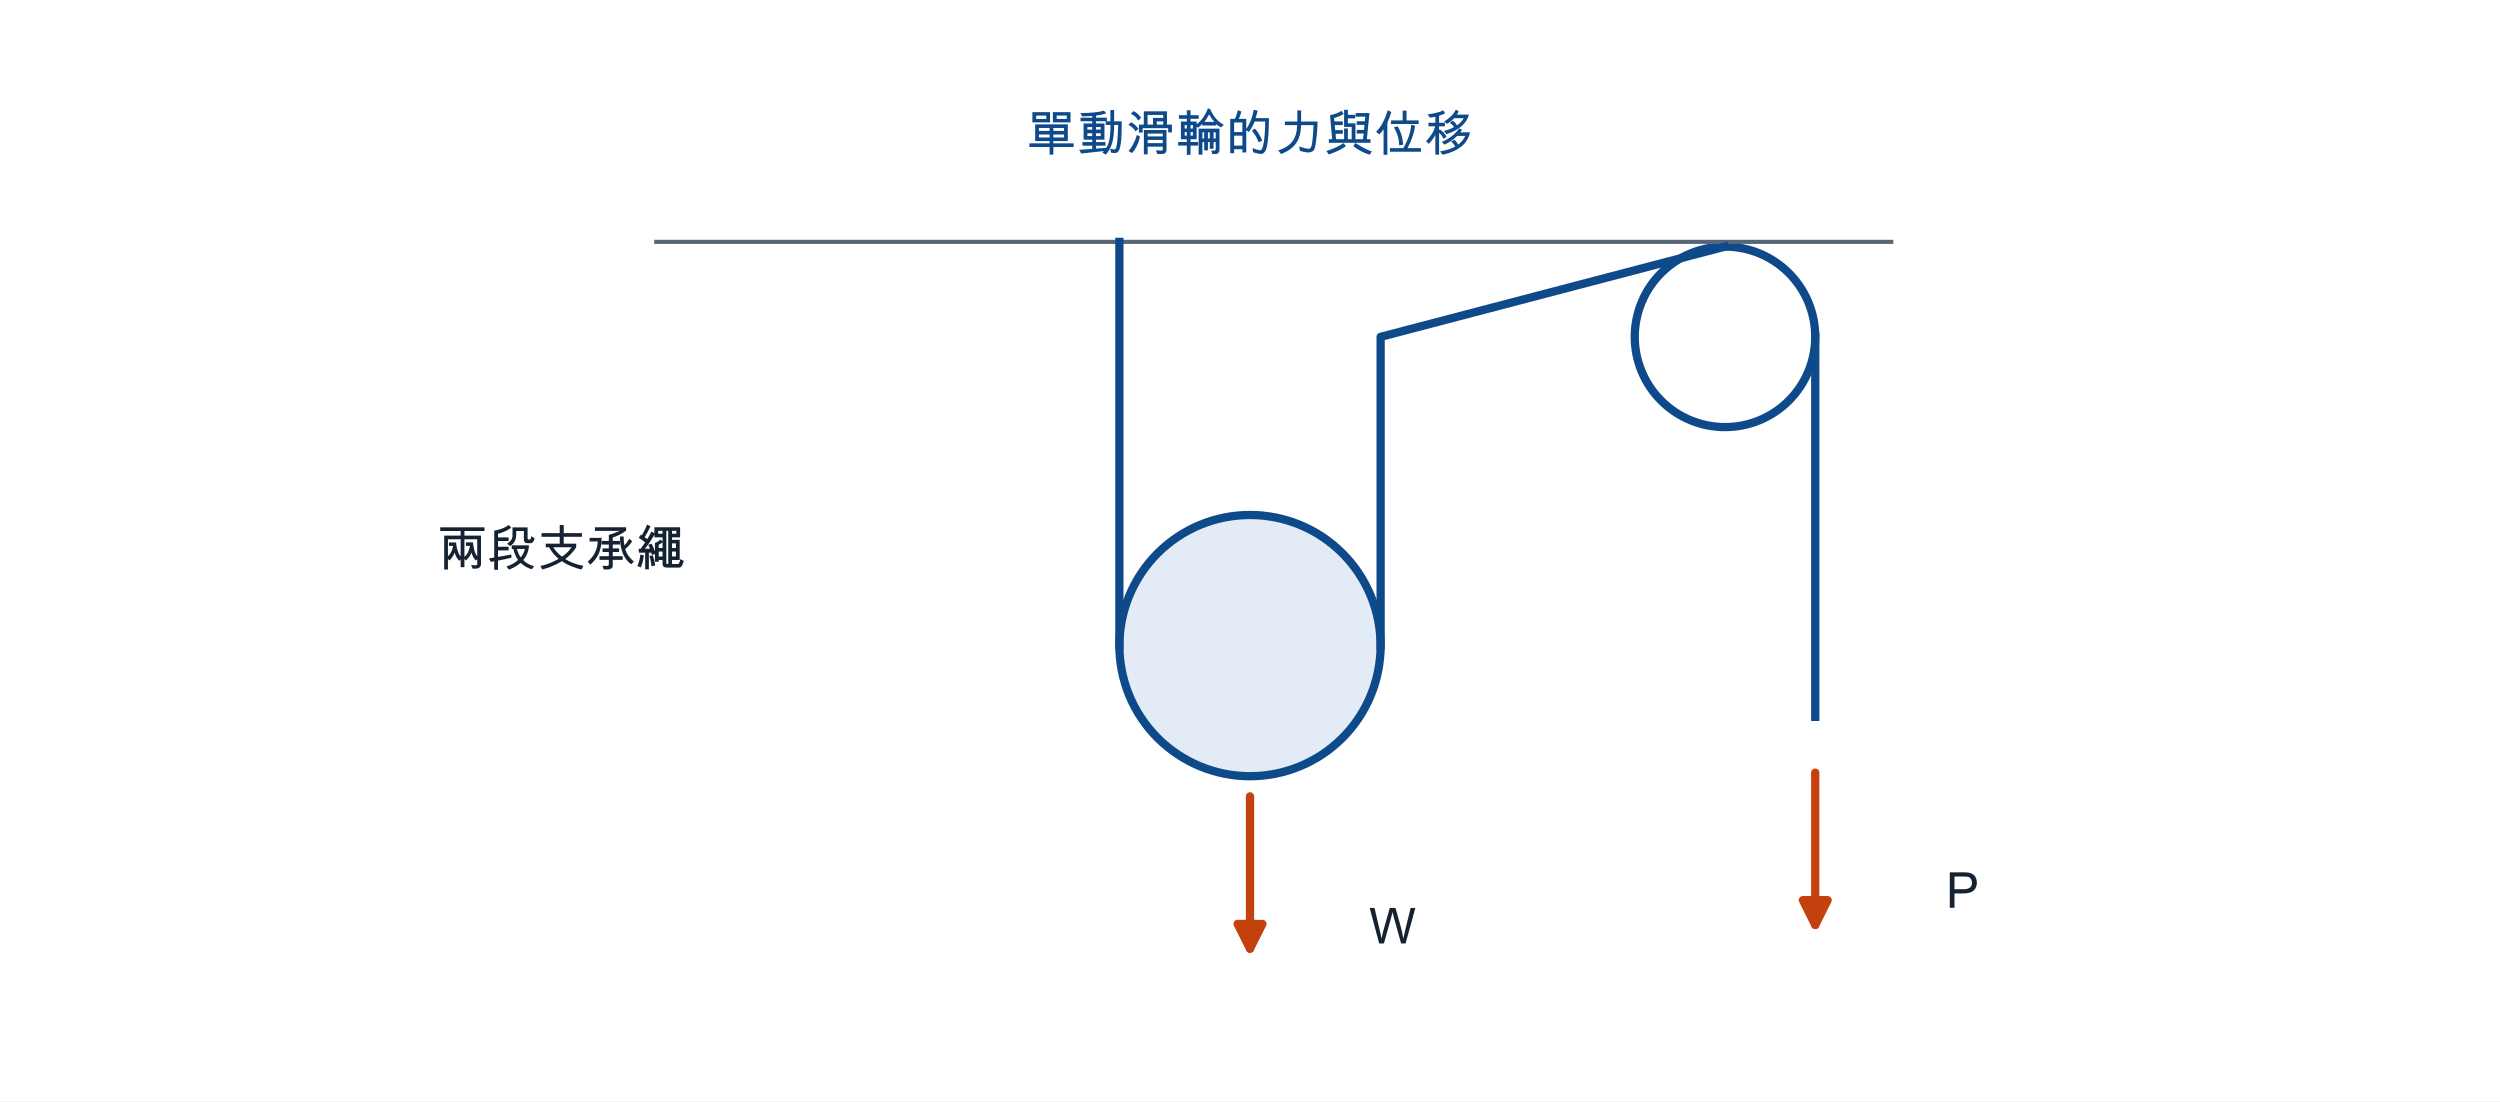
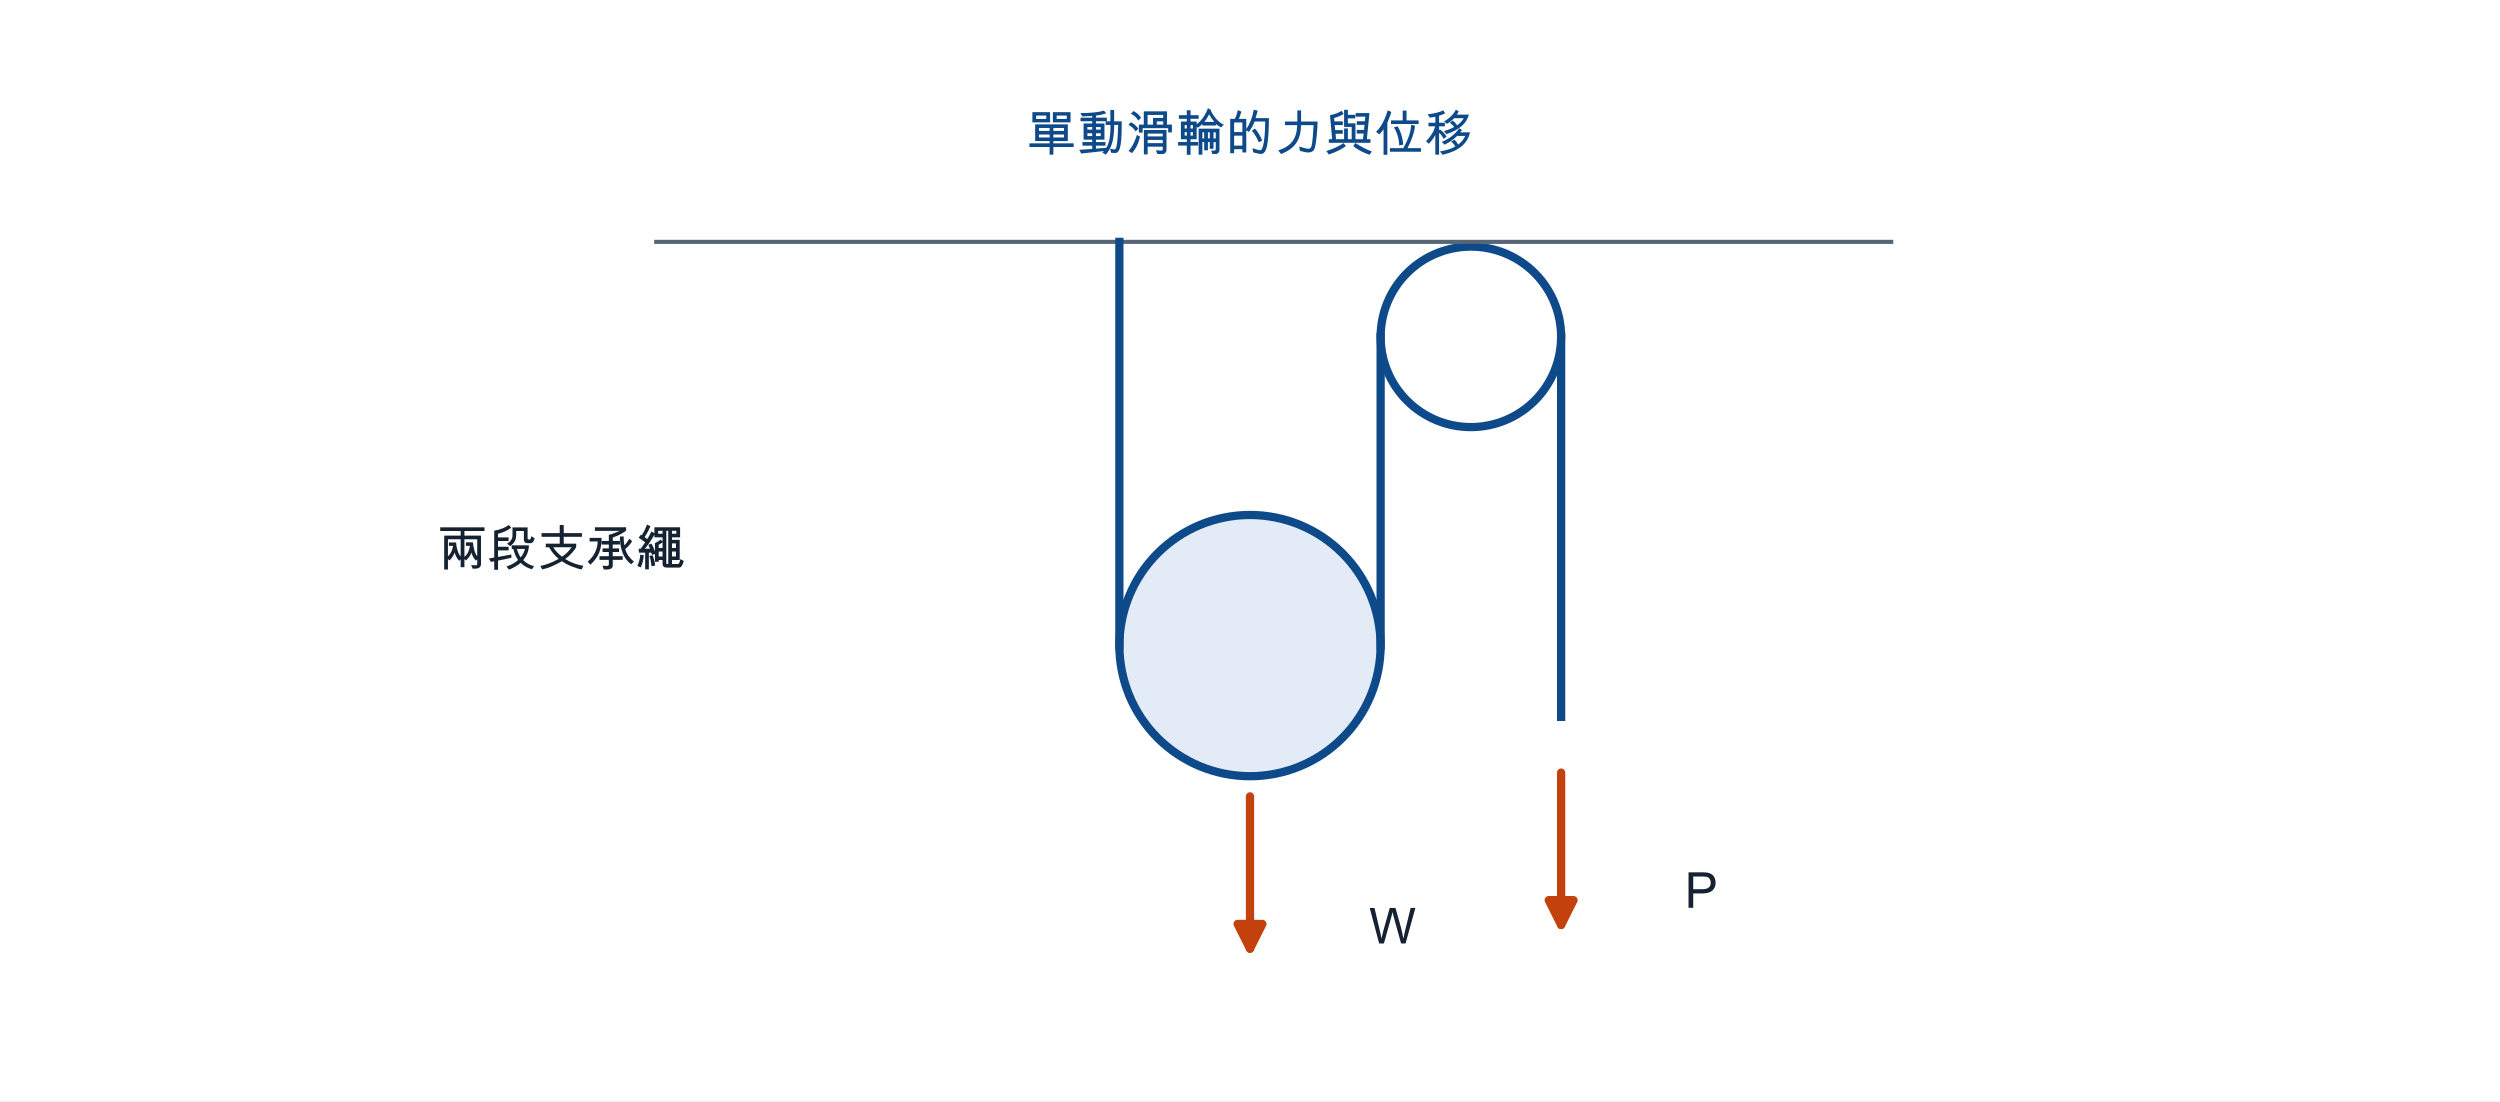
<svg xmlns="http://www.w3.org/2000/svg" xmlns:xlink="http://www.w3.org/1999/xlink" width="604.8pt" height="266.4pt" viewBox="0 0 604.8 266.4" version="1.1">
  <defs>
    <style type="text/css">*{stroke-linejoin: round; stroke-linecap: butt}</style>
  </defs>
  <g id="figure_1">
    <g id="patch_1">
      <path d="M 0 266.4  L 604.8 266.4  L 604.8 0  L 0 0  z " style="fill: #ffffff" />
    </g>
    <g id="axes_1">
      <g id="patch_2">
        <path d="M 302.4 187.783  C 310.781 187.783 318.819 184.454 324.745 178.528  C 330.671 172.602 334.001 164.563 334.001 156.182  C 334.001 147.802 330.671 139.763 324.745 133.837  C 318.819 127.911 310.781 124.582 302.4 124.582  C 294.019 124.582 285.981 127.911 280.055 133.837  C 274.129 139.763 270.799 147.802 270.799 156.182  C 270.799 164.563 274.129 172.602 280.055 178.528  C 285.981 184.454 294.019 187.783 302.4 187.783  z " clip-path="url(#p9f36f74b6e)" style="fill: #e2ebf6; stroke: #0e4a8a; stroke-width: 2; stroke-linejoin: miter" />
      </g>
      <g id="patch_3">
-         <path d="M 417.312 103.323  C 423.102 103.323 428.656 101.022 432.75 96.928  C 436.845 92.834 439.145 87.28 439.145 81.49  C 439.145 75.699 436.845 70.145 432.75 66.051  C 428.656 61.957 423.102 59.656 417.312 59.656  C 411.522 59.656 405.968 61.957 401.874 66.051  C 397.779 70.145 395.479 75.699 395.479 81.49  C 395.479 87.28 397.779 92.834 401.874 96.928  C 405.968 101.022 411.522 103.323 417.312 103.323  z " clip-path="url(#p9f36f74b6e)" style="fill: #ffffff; stroke: #0e4a8a; stroke-width: 2; stroke-linejoin: miter" />
+         <path d="M 355.834 103.323  C 361.624 103.323 367.178 101.022 371.273 96.928  C 375.367 92.834 377.667 87.28 377.667 81.49  C 377.667 75.699 375.367 70.145 371.273 66.051  C 367.178 61.957 361.624 59.656 355.834 59.656  C 350.044 59.656 344.49 61.957 340.396 66.051  C 336.301 70.145 334.001 75.699 334.001 81.49  C 334.001 87.28 336.301 92.834 340.396 96.928  C 344.49 101.022 350.044 103.323 355.834 103.323  z " clip-path="url(#p9f36f74b6e)" style="fill: #ffffff; stroke: #0e4a8a; stroke-width: 2; stroke-linejoin: miter" />
      </g>
      <g id="patch_4">
-         <path d="M 439.145 186.912  Q 439.145 206.458 439.145 223.767  " clip-path="url(#p9f36f74b6e)" style="fill: none; stroke: #c2410c; stroke-width: 2; stroke-linecap: round" />
-         <path d="M 442.145 217.767  L 439.145 223.767  L 436.145 217.767  z " clip-path="url(#p9f36f74b6e)" style="fill: #c2410c; stroke: #c2410c; stroke-width: 2; stroke-linecap: round" />
+         <path d="M 377.667 186.912  Q 377.667 206.458 377.667 223.767  " clip-path="url(#p9f36f74b6e)" style="fill: none; stroke: #c2410c; stroke-width: 2; stroke-linecap: round" />
+         <path d="M 380.667 217.767  L 377.667 223.767  L 374.667 217.767  z " clip-path="url(#p9f36f74b6e)" style="fill: #c2410c; stroke: #c2410c; stroke-width: 2; stroke-linecap: round" />
      </g>
      <g id="patch_5">
        <path d="M 302.4 192.658  Q 302.4 212.203 302.4 229.513  " clip-path="url(#p9f36f74b6e)" style="fill: none; stroke: #c2410c; stroke-width: 2; stroke-linecap: round" />
        <path d="M 305.4 223.513  L 302.4 229.513  L 299.4 223.513  z " clip-path="url(#p9f36f74b6e)" style="fill: #c2410c; stroke: #c2410c; stroke-width: 2; stroke-linecap: round" />
      </g>
      <g id="line2d_1">
        <path d="M 158.76 58.507  L 457.531 58.507  " clip-path="url(#p9f36f74b6e)" style="fill: none; stroke: #566677; stroke-linecap: square" />
      </g>
      <g id="line2d_2">
        <path d="M 270.799 156.182  L 270.799 58.507  " clip-path="url(#p9f36f74b6e)" style="fill: none; stroke: #0e4a8a; stroke-width: 2; stroke-linecap: square" />
      </g>
      <g id="line2d_3">
-         <path d="M 334.001 156.182  L 334.001 81.49  L 417.312 59.656  " clip-path="url(#p9f36f74b6e)" style="fill: none; stroke: #0e4a8a; stroke-width: 2; stroke-linecap: square" />
+         <path d="M 334.001 156.182  L 334.001 81.49  " clip-path="url(#p9f36f74b6e)" style="fill: none; stroke: #0e4a8a; stroke-width: 2; stroke-linecap: square" />
      </g>
      <g id="line2d_4">
-         <path d="M 439.145 81.49  L 439.145 173.419  " clip-path="url(#p9f36f74b6e)" style="fill: none; stroke: #0e4a8a; stroke-width: 2; stroke-linecap: square" />
+         <path d="M 377.667 81.49  L 377.667 173.419  " clip-path="url(#p9f36f74b6e)" style="fill: none; stroke: #0e4a8a; stroke-width: 2; stroke-linecap: square" />
      </g>
      <g id="text_1">
        <g style="fill: #0e4a8a" transform="translate(248.4 36.60098) scale(0.12 -0.12)">
          <defs>
            <path id="ArialUnicodeMS-283d" d="M 5644 3731  L 3366 3731  L 3366 5050  L 5644 5050  L 5644 3731  z M 5159 4172  L 5159 4609  L 3853 4609  L 3853 4172  L 5159 4172  z M 3003 3731  L 722 3731  L 722 5050  L 3003 5050  L 3003 3731  z M 2516 4172  L 2516 4609  L 1209 4609  L 1209 4172  L 2516 4172  z M 6047 556  L 3431 556  L 3431 -434  L 2944 -434  L 2944 556  L 341 556  L 341 1025  L 2944 1025  L 2944 1319  L 1081 1319  L 1081 3475  L 5294 3475  L 5294 1319  L 3431 1319  L 3431 1025  L 6047 1025  L 6047 556  z M 4806 2631  L 4806 3009  L 3431 3009  L 3431 2631  L 4806 2631  z M 2944 2631  L 2944 3009  L 1569 3009  L 1569 2631  L 2944 2631  z M 4806 1784  L 4806 2163  L 3431 2163  L 3431 1784  L 4806 1784  z M 2944 1784  L 2944 2163  L 1569 2163  L 1569 1784  L 2944 1784  z " transform="scale(0.015625)" />
            <path id="ArialUnicodeMS-2564" d="M 5850 3866  Q 5850 2153 5786 1426  Q 5722 700 5542 222  Q 5363 -256 4947 -225  L 4475 -184  L 4353 331  Q 4822 244 4856 244  Q 5050 244 5112 408  Q 5175 572 5236 989  Q 5297 1406 5331 1964  Q 5366 2522 5388 3397  L 4878 3397  Q 4869 1834 4580 961  Q 4291 88 3788 -434  L 3359 -166  L 3541 31  L 616 -288  L 372 191  L 2041 306  L 2041 722  L 781 722  L 781 1191  L 2041 1191  L 2041 1497  L 928 1497  L 928 3591  L 2041 3591  L 2041 3872  L 531 3872  L 531 4341  L 2041 4341  L 2041 4556  L 763 4494  L 506 4934  Q 2534 4934 3559 5247  L 3853 4891  Q 3219 4688 2528 4603  L 2528 4341  L 3928 4341  L 3928 3872  L 2528 3872  L 2528 3591  L 3622 3591  L 3622 1497  L 2528 1497  L 2528 1191  L 3756 1191  L 3756 722  L 2528 722  L 2528 347  L 3853 447  Q 4425 1278 4397 3397  L 3781 3397  L 3781 3866  L 4384 3866  L 4384 5325  L 4872 5325  L 4872 3866  L 5850 3866  z M 3138 2797  L 3138 3122  L 2528 3122  L 2528 2797  L 3138 2797  z M 2041 2797  L 2041 3122  L 1416 3122  L 1416 2797  L 2041 2797  z M 3138 1966  L 3138 2328  L 2528 2328  L 2528 1966  L 3138 1966  z M 2041 1966  L 2041 2328  L 1416 2328  L 1416 1966  L 2041 1966  z " transform="scale(0.015625)" />
            <path id="ArialUnicodeMS-4160" d="M 1947 4331  L 1588 3956  Q 1247 4559 628 4844  L 978 5191  Q 1572 4878 1947 4331  z M 5925 2438  L 5441 2438  L 5441 2981  L 2150 2981  L 2150 2413  L 1663 2413  L 1663 3444  L 2297 3444  L 2297 5153  L 5288 5153  L 5288 3444  L 5925 3444  L 5925 2438  z M 4800 4300  L 4800 4691  L 2784 4691  L 2784 3444  L 3488 3444  L 3488 4300  L 4800 4300  z M 4800 3444  L 4800 3859  L 3975 3859  L 3975 3444  L 4800 3444  z M 1600 2913  L 1241 2566  Q 903 3119 313 3406  L 634 3750  Q 1178 3503 1600 2913  z M 5228 191  Q 5228 -47 5081 -197  Q 4934 -347 4709 -347  L 4044 -347  L 3859 128  L 4581 97  Q 4638 84 4688 132  Q 4738 181 4738 219  L 4738 594  L 2797 594  L 2797 -397  L 2309 -397  L 2309 2747  L 5228 2747  L 5228 191  z M 4738 1925  L 4738 2284  L 2797 2284  L 2797 1925  L 4738 1925  z M 4738 1056  L 4738 1466  L 2797 1466  L 2797 1056  L 4738 1056  z M 1813 1888  Q 1509 559 769 -231  L 331 44  Q 975 725 1416 2113  L 1813 1888  z " transform="scale(0.015625)" />
            <path id="ArialUnicodeMS-61b9" d="M 6216 3425  L 5869 3084  Q 5372 3338 5203 3525  L 5203 3328  L 3450 3328  L 3450 3531  L 3438 3531  Q 3272 3300 2875 3041  L 2719 3188  L 2719 1556  L 1931 1556  L 1931 1203  L 2894 1203  L 2894 738  L 1931 738  L 1931 -453  L 1447 -453  L 1447 738  L 331 738  L 331 1203  L 1447 1203  L 1447 1556  L 684 1556  L 684 3841  L 1447 3841  L 1447 4191  L 428 4191  L 428 4659  L 1447 4659  L 1447 5294  L 1931 5294  L 1931 4659  L 2975 4659  L 2975 4191  L 1931 4191  L 1931 3841  L 2719 3841  L 2719 3494  Q 3616 4138 4178 5556  L 4563 5350  L 4538 5259  Q 5184 3941 6216 3425  z M 4997 3794  Q 4619 4222 4325 4763  Q 4063 4213 3700 3794  L 4997 3794  z M 2234 2938  L 2234 3372  L 1931 3372  L 1931 2938  L 2234 2938  z M 1447 2938  L 1447 3372  L 1172 3372  L 1172 2938  L 1447 2938  z M 2234 2022  L 2234 2472  L 1931 2472  L 1931 2022  L 2234 2022  z M 1447 2022  L 1447 2472  L 1172 2472  L 1172 2022  L 1447 2022  z M 5663 166  Q 5663 -44 5525 -198  Q 5388 -353 5184 -353  L 4738 -353  L 4594 109  L 4928 91  Q 5178 78 5178 288  L 5178 1191  L 4897 1191  L 4897 319  L 4409 319  L 4409 1191  L 4172 1191  L 4172 128  L 3688 128  L 3688 1191  L 3456 1191  L 3456 -434  L 2969 -434  L 2969 2919  L 5663 2919  L 5663 166  z M 5178 1656  L 5178 2450  L 4897 2450  L 4897 1656  L 5178 1656  z M 4409 1656  L 4409 2450  L 4172 2450  L 4172 1656  L 4409 1656  z M 3688 1656  L 3688 2450  L 3456 2450  L 3456 1656  L 3688 1656  z " transform="scale(0.015625)" />
            <path id="ArialUnicodeMS-4913" d="M 5644 4281  Q 5619 1694 5395 673  Q 5172 -347 4606 -347  Q 4350 -347 3609 -134  L 3525 403  Q 4247 134 4531 134  Q 4806 134 4976 1142  Q 5147 2150 5159 3841  L 3794 3841  Q 3550 3166 3053 2497  L 2719 2713  L 2719 -147  L 2216 -147  L 2216 269  L 1153 269  L 1153 -250  L 647 -250  L 647 4184  L 1234 4184  Q 1494 4644 1625 5313  L 2088 5125  Q 1903 4444 1741 4184  L 2719 4184  L 2719 2881  Q 3431 3888 3681 5363  L 4191 5247  Q 4106 4869 3916 4281  L 5644 4281  z M 2216 2484  L 2216 3719  L 1153 3719  L 1153 2484  L 2216 2484  z M 2216 738  L 2216 2016  L 1153 2016  L 1153 738  L 2216 738  z M 4775 1369  L 4313 1166  Q 4034 1925 3444 2669  L 3841 2931  Q 4484 2191 4775 1369  z " transform="scale(0.015625)" />
            <path id="ArialUnicodeMS-252a" d="M 5522 3841  Q 5506 2991 5420 2125  Q 5334 1259 5246 807  Q 5159 356 5067 193  Q 4975 31 4764 -61  Q 4553 -153 4281 -153  Q 3966 -153 3244 56  L 3138 616  Q 4041 322 4372 322  Q 4578 322 4701 584  Q 4825 847 4917 2014  Q 5009 3181 5006 3372  L 3397 3372  Q 3353 1906 2750 1039  Q 2147 172 813 -359  L 447 109  Q 1713 531 2283 1297  Q 2853 2063 2888 3372  L 1306 3372  L 1306 3841  L 2906 3841  L 2906 5275  L 3391 5275  L 3391 3841  L 5522 3841  z " transform="scale(0.015625)" />
            <path id="ArialUnicodeMS-5496" d="M 5947 1094  L 569 1094  L 569 1563  L 997 1563  L 722 4653  Q 1728 4872 2209 5228  L 2484 4813  Q 1991 4503 1247 4288  L 1300 3853  L 2369 3853  L 2369 3384  L 1325 3384  Q 1388 2947 1388 2731  L 2369 2731  L 2369 2266  L 1441 2266  L 1503 1563  L 2541 1563  L 2541 2944  L 3028 2944  L 3028 1563  L 3519 1563  L 3519 3144  L 2541 3144  L 2541 5350  L 3028 5350  L 3028 4709  L 3981 4709  L 3981 4244  L 3028 4244  L 3028 3609  L 4006 3609  L 4006 1563  L 4972 1563  L 5069 2291  L 4172 2291  L 4172 2759  L 5106 2759  L 5178 3413  L 4172 3413  L 4172 3878  L 5209 3878  L 5281 4469  L 4038 4469  L 4038 4934  L 5813 4934  L 5478 1563  L 5947 1563  L 5947 1094  z M 6113 -19  L 5844 -447  Q 4709 -97 3731 647  L 3975 1075  Q 5247 278 6113 -19  z M 2778 672  Q 1938 41 563 -409  L 256 31  Q 1719 503 2450 1056  L 2778 672  z " transform="scale(0.015625)" />
            <path id="ArialUnicodeMS-21dc" d="M 2234 5069  Q 2181 4844 1950 4253  L 1722 3681  L 1722 -453  L 1234 -453  L 1234 2841  Q 1053 2572 697 2188  L 263 2503  Q 1219 3441 1772 5294  L 2234 5069  z M 5759 3525  L 2194 3525  L 2194 3988  L 3700 3988  L 3700 5253  L 4197 5253  L 4197 3988  L 5759 3988  L 5759 3525  z M 6059 -56  L 2053 -56  L 2053 409  L 3781 409  Q 4728 2066 4794 3425  L 5306 3291  Q 5141 1972 4325 409  L 6059 409  L 6059 -56  z M 3769 856  L 3250 756  Q 3222 2009 2559 3103  L 3072 3213  Q 3675 2153 3769 856  z " transform="scale(0.015625)" />
            <path id="ArialUnicodeMS-4c8a" d="M 5850 4738  Q 5391 3000 2944 2216  L 2613 2613  Q 3381 2819 3922 3122  Q 3778 3431 3366 3659  L 3769 3969  Q 4094 3703 4319 3353  Q 4928 3797 5178 4269  L 3944 4269  Q 3500 3816 3009 3547  L 2644 3847  Q 3731 4491 4159 5369  L 4538 5159  Q 4456 4969 4294 4738  L 5850 4738  z M 2963 1881  L 2578 1606  Q 2259 2219 1997 2369  L 1997 -434  L 1509 -434  L 1509 2119  Q 1288 1622 678 966  L 313 1294  Q 1256 2263 1484 3219  L 628 3219  L 628 3688  L 1516 3688  L 1516 4459  Q 1300 4403 794 4347  L 519 4775  Q 1806 4909 2528 5281  L 2784 4897  Q 2313 4684 1997 4588  L 1997 3688  L 2747 3688  L 2747 3219  L 1997 3219  L 1997 2747  L 2125 2797  Q 2606 2503 2963 1881  z M 5984 2450  Q 5534 247 2450 -447  L 2113 -13  Q 3400 200 4084 628  Q 3922 950 3559 1234  L 3944 1503  Q 4241 1294 4453 863  Q 5084 1331 5375 1984  L 4331 1984  Q 3672 1322 2713 856  L 2338 1203  Q 3816 1831 4594 2963  L 4959 2759  L 4738 2450  L 5984 2450  z " transform="scale(0.015625)" />
          </defs>
          <use xlink:href="#ArialUnicodeMS-283d" />
          <use xlink:href="#ArialUnicodeMS-2564" transform="translate(100 0)" />
          <use xlink:href="#ArialUnicodeMS-4160" transform="translate(200 0)" />
          <use xlink:href="#ArialUnicodeMS-61b9" transform="translate(300 0)" />
          <use xlink:href="#ArialUnicodeMS-4913" transform="translate(400 0)" />
          <use xlink:href="#ArialUnicodeMS-252a" transform="translate(500 0)" />
          <use xlink:href="#ArialUnicodeMS-5496" transform="translate(600 0)" />
          <use xlink:href="#ArialUnicodeMS-21dc" transform="translate(700 0)" />
          <use xlink:href="#ArialUnicodeMS-4c8a" transform="translate(800 0)" />
        </g>
      </g>
      <g id="text_2">
-         <g style="fill: #152231" transform="translate(470.7658 219.6196) scale(0.12 -0.12)">
+         <g style="fill: #152231" transform="translate(407.5642 219.6196) scale(0.12 -0.12)">
          <defs>
            <path id="ArialUnicodeMS-33" d="M 494 4581  L 2222 4581  Q 2631 4581 2926 4540  Q 3222 4500 3475 4329  Q 3728 4159 3858 3867  Q 3988 3575 3988 3256  Q 3988 2622 3580 2239  Q 3172 1856 2272 1856  L 1100 1856  L 1100 0  L 494 0  L 494 4581  z M 1100 2400  L 2278 2400  Q 3359 2400 3359 3238  Q 3359 3513 3218 3723  Q 3078 3934 2873 3986  Q 2669 4038 2266 4038  L 1100 4038  L 1100 2400  z " transform="scale(0.015625)" />
          </defs>
          <use xlink:href="#ArialUnicodeMS-33" />
        </g>
      </g>
      <g id="text_3">
        <g style="fill: #152231" transform="translate(331.2102 228.238) scale(0.12 -0.12)">
          <defs>
            <path id="ArialUnicodeMS-3a" d="M 5972 4581  L 4709 0  L 4128 0  L 3128 3609  Q 3050 3888 3028 4031  L 3016 4031  L 2888 3488  L 1913 0  L 1300 0  L 78 4581  L 697 4581  L 1403 1575  Q 1544 984 1581 706  Q 1588 650 1588 641  L 1600 641  Q 1725 1234 1797 1491  L 2669 4581  L 3406 4581  L 4056 2266  Q 4300 1403 4409 641  L 4422 641  Q 4488 1013 4641 1638  L 5363 4581  L 5972 4581  z " transform="scale(0.015625)" />
          </defs>
          <use xlink:href="#ArialUnicodeMS-3a" />
        </g>
      </g>
      <g id="text_4">
        <g style="fill: #152231" transform="translate(105.7776 136.9737) scale(0.12 -0.12)">
          <defs>
            <path id="ArialUnicodeMS-23f8" d="M 6100 4544  L 3506 4544  L 3506 3944  L 5644 3944  L 5644 256  Q 5644 47 5520 -95  Q 5397 -238 5225 -281  Q 5053 -325 4581 -325  L 4366 141  L 4953 116  Q 5159 103 5159 281  L 5159 878  L 4984 728  Q 4584 1122 4422 1747  L 4409 1747  Q 4209 1184 3700 744  L 3506 928  L 3506 -128  L 3022 -128  L 3022 884  L 2841 691  Q 2425 1100 2253 1747  L 2241 1747  Q 2031 1184 1581 738  L 1381 922  L 1381 -434  L 897 -434  L 897 3944  L 3022 3944  L 3022 4544  L 384 4544  L 384 5013  L 6100 5013  L 6100 4544  z M 5159 1294  L 5159 3475  L 3506 3475  L 3506 1216  Q 4063 1619 4219 2619  L 3700 2619  L 3700 3078  L 4603 3078  Q 4728 1825 5147 1294  L 5159 1294  z M 3022 1253  L 3022 3475  L 1381 3475  L 1381 1269  Q 1919 1791 2041 2619  L 1509 2619  L 1509 3059  L 2431 3059  Q 2453 2547 2623 2020  Q 2794 1494 3022 1253  z " transform="scale(0.015625)" />
            <path id="ArialUnicodeMS-3e44" d="M 3163 1081  L 1441 722  L 1441 -469  L 953 -469  L 953 634  L 525 556  L 263 997  L 953 1113  L 953 4581  Q 2138 4794 2828 5325  L 3144 4972  Q 2391 4403 1441 4184  L 1441 3719  L 2809 3719  L 2809 3250  L 1441 3250  L 1441 2509  L 2809 2509  L 2809 2041  L 1441 2041  L 1441 1197  L 3163 1509  L 3163 1081  z M 6169 3597  Q 5991 2969 5663 2969  L 5253 2969  Q 4775 2969 4775 3469  L 4775 4538  L 3788 4538  Q 3822 3609 3620 3246  Q 3419 2884 3016 2591  L 2613 2900  Q 3309 3328 3309 3956  L 3309 5006  L 5259 5006  L 5259 3634  Q 5259 3438 5428 3438  L 5538 3438  Q 5666 3438 5734 3866  L 6169 3597  z M 6088 6  L 5819 -397  Q 5009 -188 4359 434  Q 3706 -122 2859 -447  L 2528 -44  Q 3516 300 4025 800  Q 3641 1338 3413 2222  L 3213 2222  L 3213 2694  L 5434 2694  Q 5384 1563 4684 794  Q 5250 209 6088 6  z M 4916 2228  L 3878 2228  Q 4063 1563 4366 1141  Q 4763 1603 4916 2228  z " transform="scale(0.015625)" />
            <path id="ArialUnicodeMS-37be" d="M 6047 50  L 5831 -416  Q 5288 -334 4478 2  Q 3669 338 3303 647  Q 1863 -181 750 -416  L 500 31  Q 1578 225 2869 947  Q 2184 1484 1631 2438  L 1203 2438  L 1203 2906  L 3003 2906  L 3003 3794  L 659 3794  L 659 4263  L 3003 4263  L 3003 5313  L 3513 5313  L 3525 4263  L 5869 4263  L 5869 3794  L 3513 3794  L 3525 2906  L 5131 2906  L 5131 2478  Q 4975 2147 4534 1665  Q 4094 1184 3706 928  Q 4681 291 6047 50  z M 4538 2438  L 2175 2438  Q 2509 1847 3284 1228  Q 3969 1647 4538 2438  z " transform="scale(0.015625)" />
            <path id="ArialUnicodeMS-350e" d="M 5166 4581  Q 4403 4013 3444 3700  L 3444 3256  L 4372 3256  L 4372 2791  L 3444 2791  L 3444 2297  L 4269 2297  L 4256 1831  L 3444 1831  L 3444 1288  L 4722 1288  L 4722 819  L 3444 819  L 3444 -31  Q 3316 -431 2697 -431  Q 2578 -431 2284 -422  L 2113 63  Q 2534 31 2638 31  Q 2938 31 2938 231  L 2938 819  L 1734 819  L 1734 1288  L 2938 1288  L 2938 1831  L 2131 1831  L 2131 2297  L 2938 2297  L 2938 2791  L 2022 2791  L 2022 3256  L 2938 3256  L 2938 4038  Q 3456 4166 4319 4544  L 4319 4556  L 1141 4556  L 1141 5025  L 5166 5025  L 5166 4581  z M 6175 588  L 5813 250  Q 4369 1328 4372 3828  L 4850 3834  Q 4863 3006 4941 2694  Q 5244 2969 5594 3553  L 5947 3213  Q 5525 2556 5050 2222  Q 5319 1294 6175 588  z M 2003 3659  Q 2022 2641 1714 1806  Q 1406 972 556 191  L 213 588  Q 1431 1603 1509 3194  L 459 3194  L 459 3659  L 2003 3659  z " transform="scale(0.015625)" />
            <path id="ArialUnicodeMS-50f8" d="M 6209 678  Q 5997 -178 5613 -178  L 4000 -178  Q 3469 -178 3469 325  L 3469 800  L 2975 800  L 2975 575  L 2497 575  L 2491 1569  L 2100 1459  Q 2075 1563 2016 1747  L 1703 1747  L 1703 -409  L 1228 -409  L 1228 1747  L 428 1747  L 378 2253  L 653 2253  Q 1031 2766 1228 3072  Q 831 3391 397 3659  L 659 4063  L 781 3981  Q 1209 4656 1466 5369  L 1913 5153  Q 1553 4338 1159 3744  Q 1456 3538 1497 3494  Q 1678 3763 2034 4469  L 2419 4263  L 2419 5025  L 5734 5025  L 5734 3725  L 4691 3725  L 4691 3397  L 5684 3397  L 5684 800  L 4691 800  L 4691 281  L 5428 281  Q 5578 281 5651 486  Q 5725 691 5753 916  L 6209 678  z M 5247 4184  L 5247 4563  L 4691 4563  L 4691 4184  L 5247 4184  z M 3469 4184  L 3469 4563  L 2906 4563  L 2906 4184  L 3469 4184  z M 4206 281  L 4206 4563  L 3956 4563  L 3956 434  Q 3956 344 3976 312  Q 3997 281 4078 281  L 4206 281  z M 3469 3194  L 3469 3725  L 2419 3725  L 2419 4063  Q 1831 3031 1197 2253  L 1844 2253  Q 1738 2566 1625 2753  L 2041 2913  Q 2322 2447 2491 1888  L 2491 2981  Q 2941 3175 3194 3431  L 3469 3194  z M 3469 2350  L 3469 3097  Q 3200 2856 2975 2772  L 2975 2350  L 3469 2350  z M 5197 2350  L 5197 2938  L 4691 2938  L 4691 2350  L 5197 2350  z M 5197 1259  L 5197 1888  L 4691 1888  L 4691 1259  L 5197 1259  z M 3469 1259  L 3469 1888  L 2975 1888  L 2975 1259  L 3469 1259  z M 1050 1409  Q 975 553 659 -159  L 219 31  Q 528 678 603 1497  L 1050 1409  z M 2516 91  L 2053 -19  Q 1956 844 1766 1319  L 2194 1409  Q 2447 775 2516 91  z " transform="scale(0.015625)" />
          </defs>
          <use xlink:href="#ArialUnicodeMS-23f8" />
          <use xlink:href="#ArialUnicodeMS-3e44" transform="translate(100 0)" />
          <use xlink:href="#ArialUnicodeMS-37be" transform="translate(200 0)" />
          <use xlink:href="#ArialUnicodeMS-350e" transform="translate(300 0)" />
          <use xlink:href="#ArialUnicodeMS-50f8" transform="translate(400 0)" />
        </g>
      </g>
    </g>
  </g>
  <defs>
    <clipPath id="p9f36f74b6e">
      <rect x="15.12" y="18.288" width="574.56" height="229.824" />
    </clipPath>
  </defs>
</svg>
